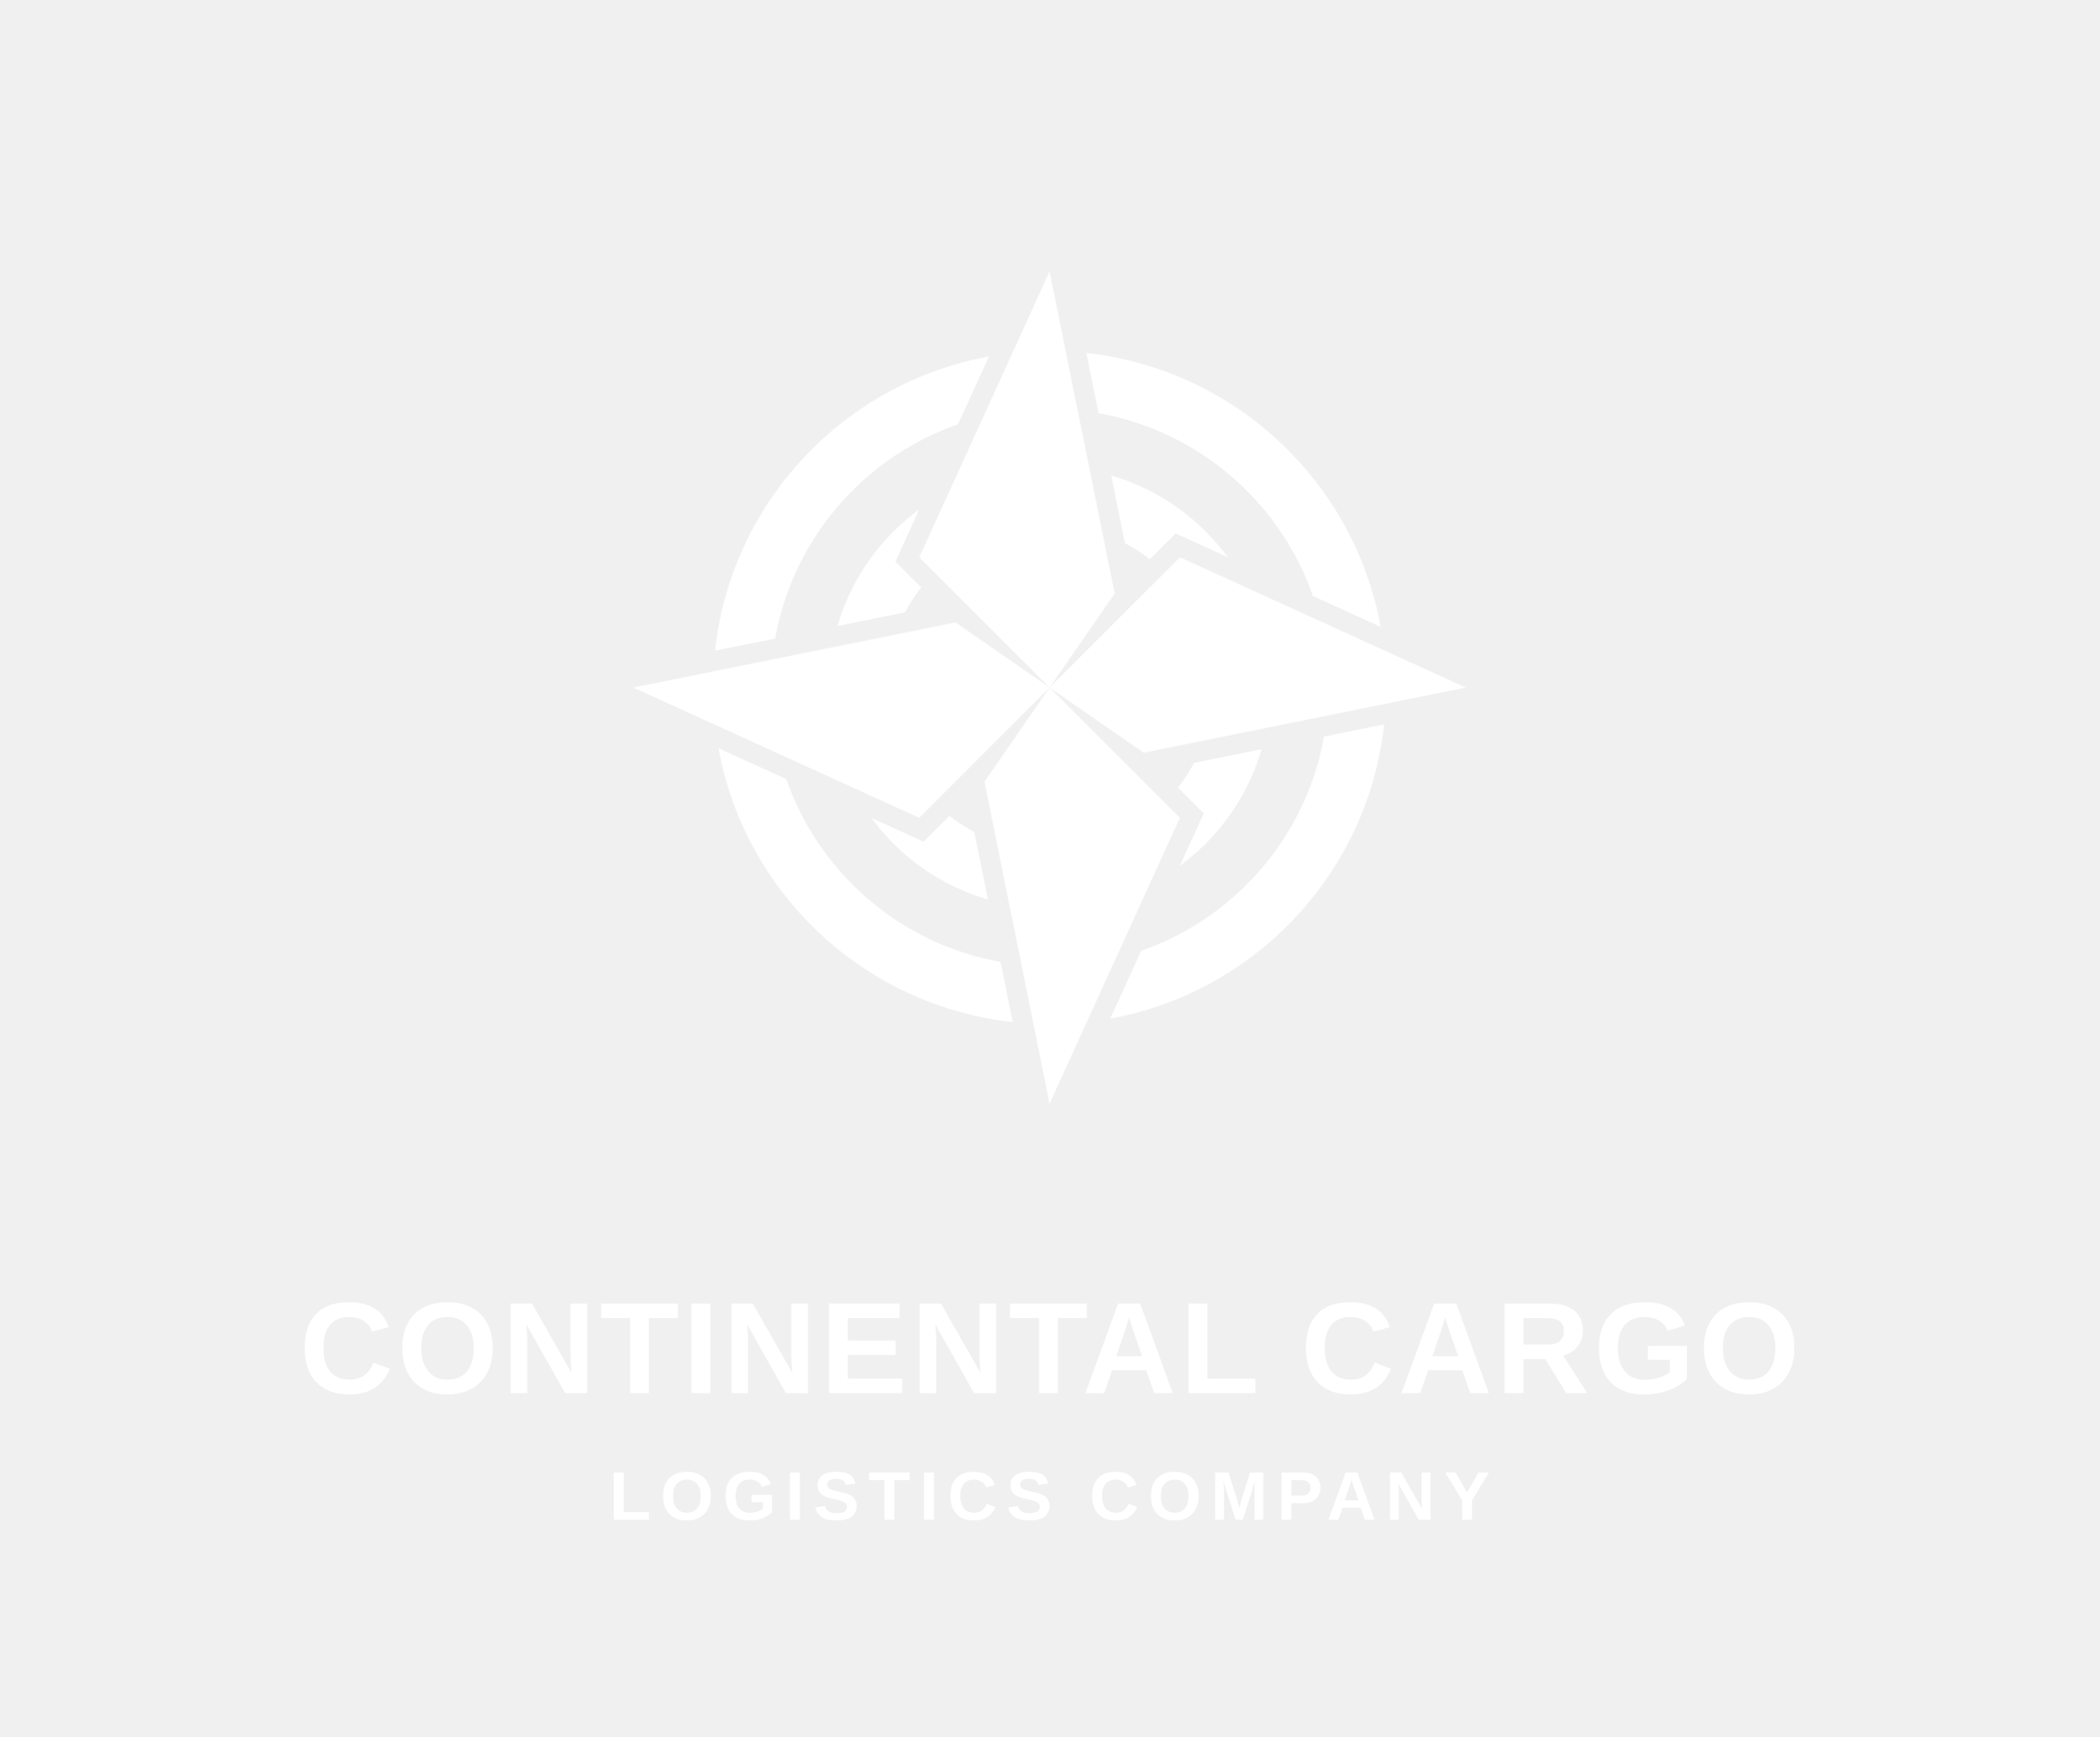
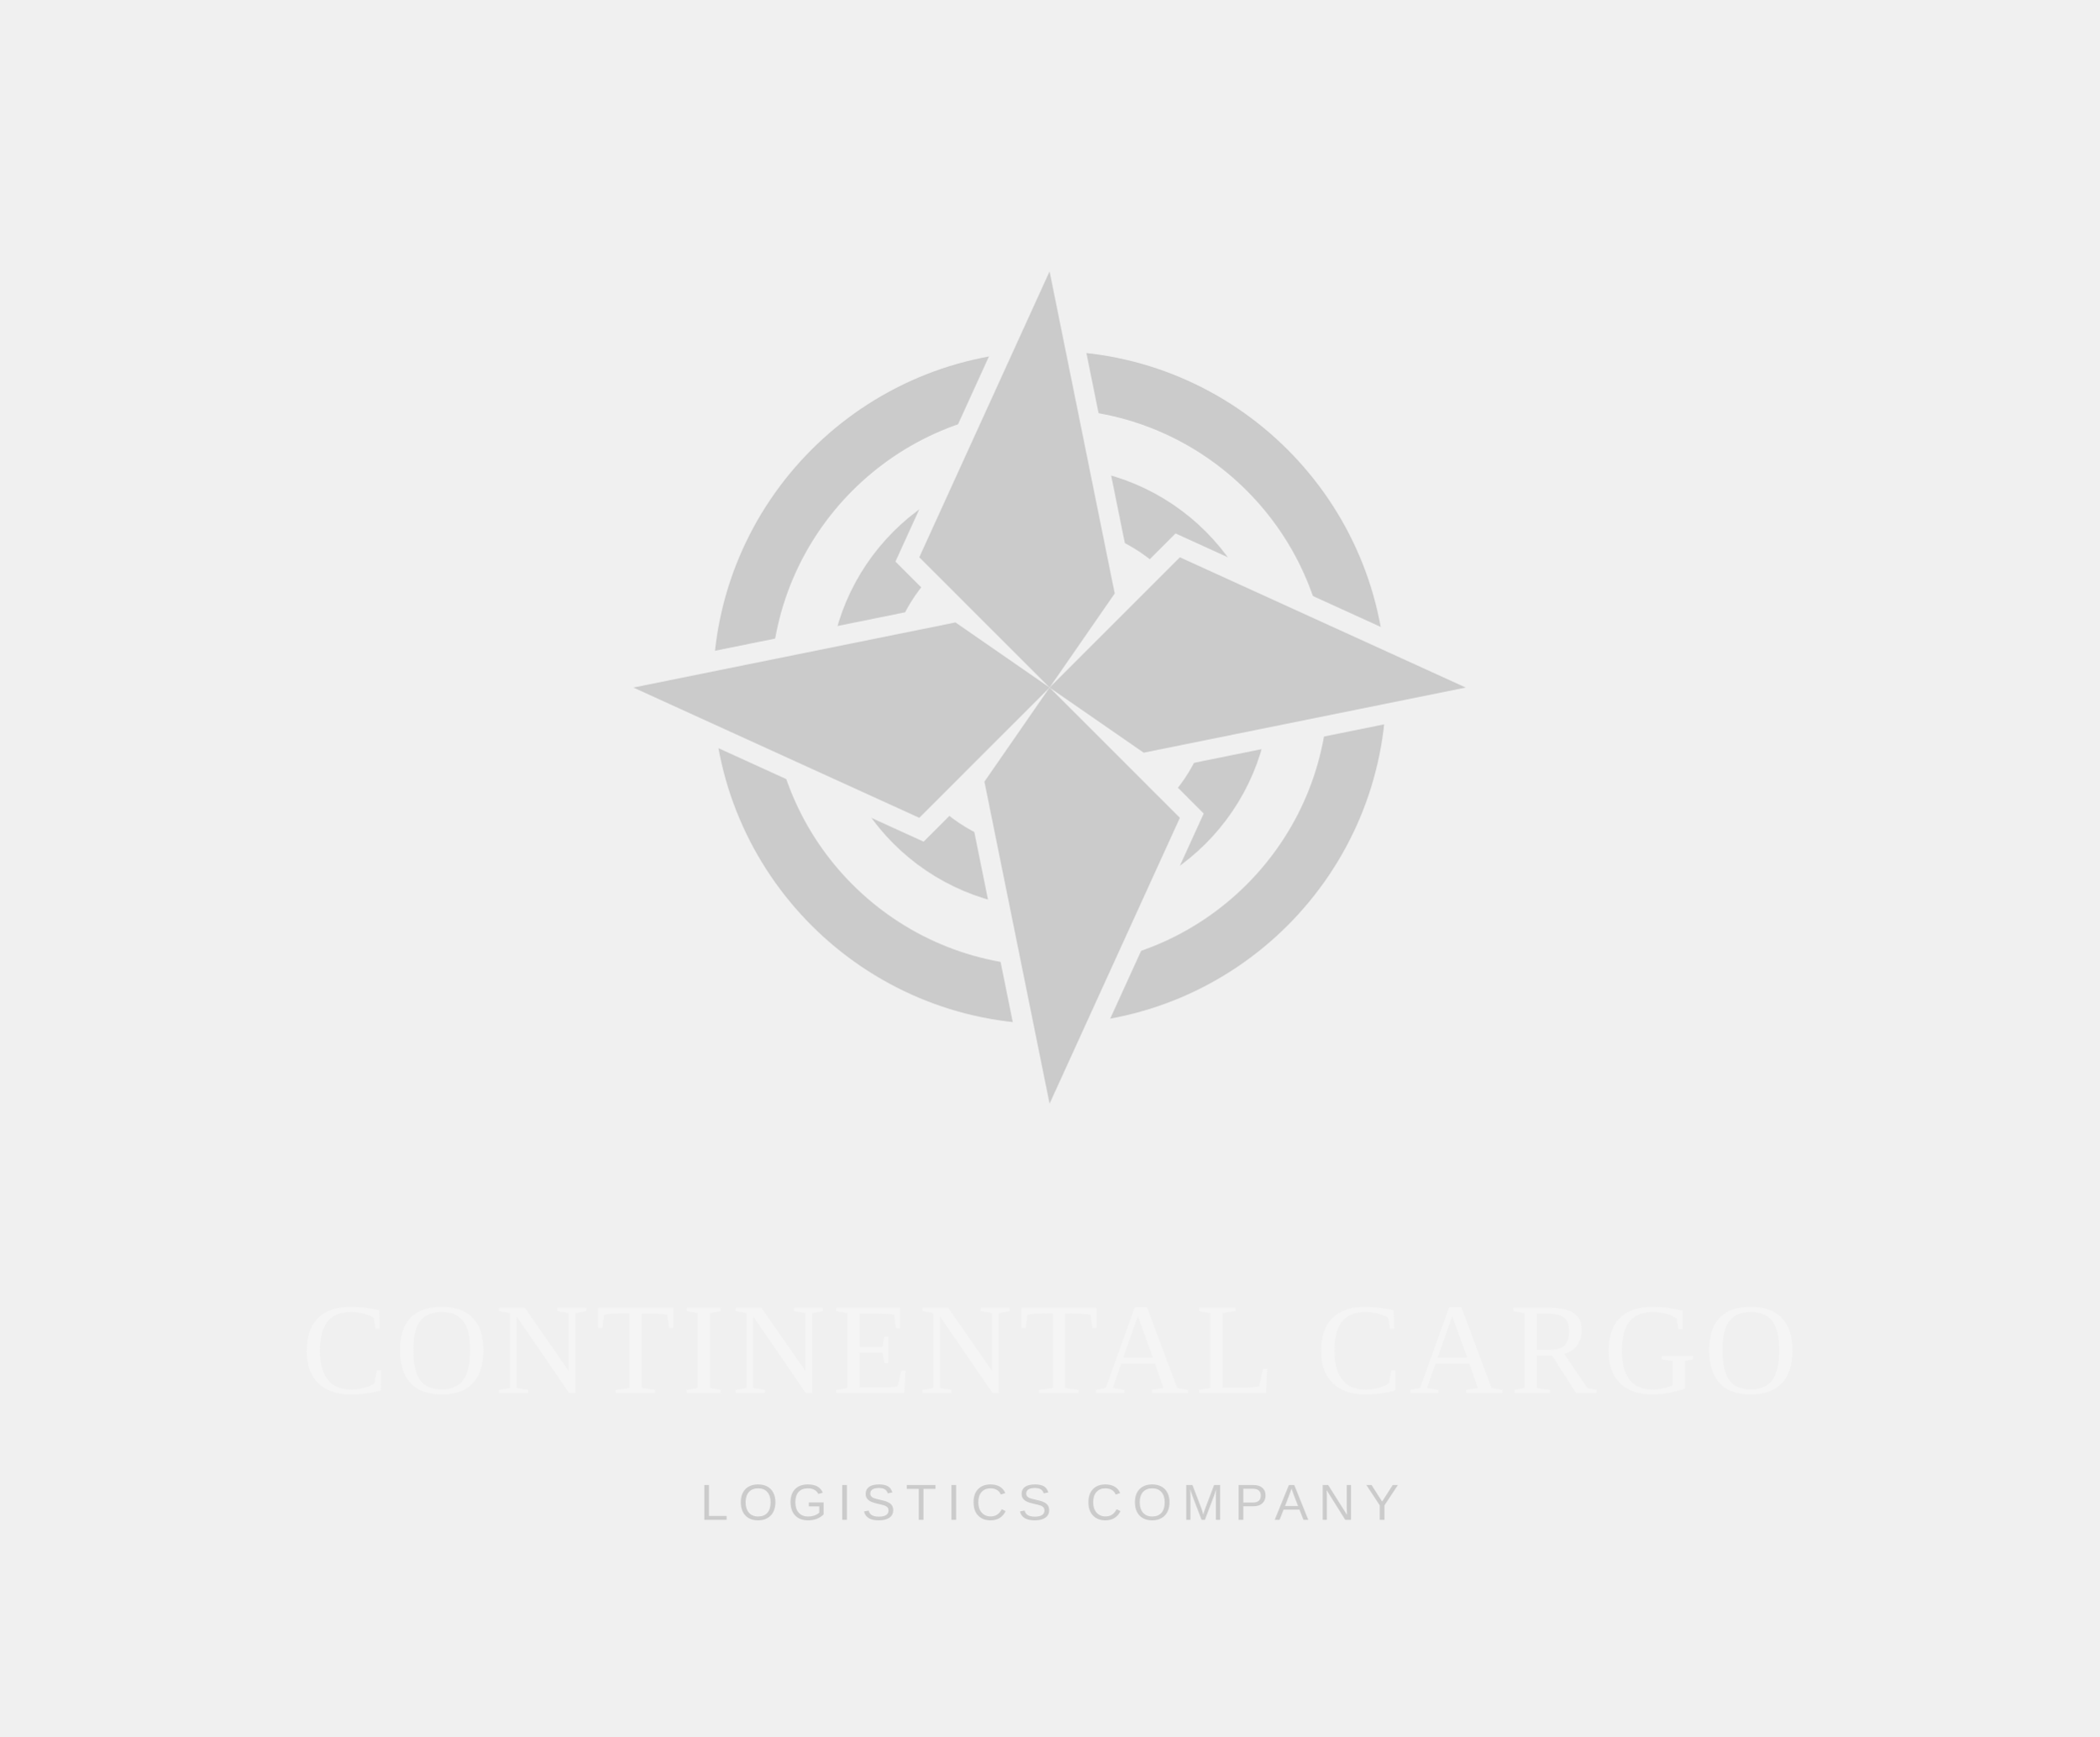
<svg xmlns="http://www.w3.org/2000/svg" viewBox="-40 0 580 480" width="100%" height="100%">
  <style>
-     .logo-color { fill: #ffffff; }
-     .logo-stroke { stroke: #ffffff; }
+     .logo-color { fill: #cbcbcb; }
+     .logo-stroke { stroke: #cbcbcb; }
    .logo-text {
-       font-family: 'Montserrat', 'Helvetica Neue', Arial, sans-serif;
-       fill: #ffffff;
      text-anchor: middle;
    }
    .title {
+       font-family: Georgia, 'Times New Roman', serif;
+       fill: #f5f5f5;
      font-size: 36px;
-       font-weight: 800;
-       letter-spacing: 1px;
+       font-weight: 400;
+       letter-spacing: 0.05em;
    }
    .subtitle {
-       font-size: 19px;
-       font-weight: 700;
-       letter-spacing: 2.5px;
+       font-family: 'Helvetica Neue', Arial, sans-serif;
+       fill: #cbcbcb;
+       font-size: 14px;
+       font-weight: 300;
+       letter-spacing: 0.2em;
    }
  </style>
  <defs>
    <path id="blade" d="M 0,-115 L 18,-26 L 0,0 L -36,-36 Z" />
    <g id="star">
      <use href="#blade" />
      <use href="#blade" transform="rotate(90)" />
      <use href="#blade" transform="rotate(180)" />
      <use href="#blade" transform="rotate(270)" />
    </g>
    <mask id="ring-cutout" maskUnits="userSpaceOnUse" x="0" y="0" width="500" height="480">
      <rect x="0" y="0" width="500" height="480" fill="white" />
      <use href="#star" transform="translate(250, 190)" fill="black" stroke="black" stroke-width="11" stroke-linejoin="miter" stroke-miterlimit="10" />
    </mask>
  </defs>
  <g mask="url(#ring-cutout)">
    <g transform="translate(250, 190)">
      <circle cx="0" cy="0" r="85" fill="none" class="logo-stroke" stroke-width="16" />
      <circle cx="0" cy="0" r="53" fill="none" class="logo-stroke" stroke-width="16" />
    </g>
  </g>
  <g transform="translate(250, 190)">
    <use href="#star" class="logo-color" />
  </g>
  <text x="250" y="385" class="logo-text title">CONTINENTAL CARGO</text>
  <text x="250" y="420" class="logo-text subtitle">LOGISTICS COMPANY</text>
</svg>
